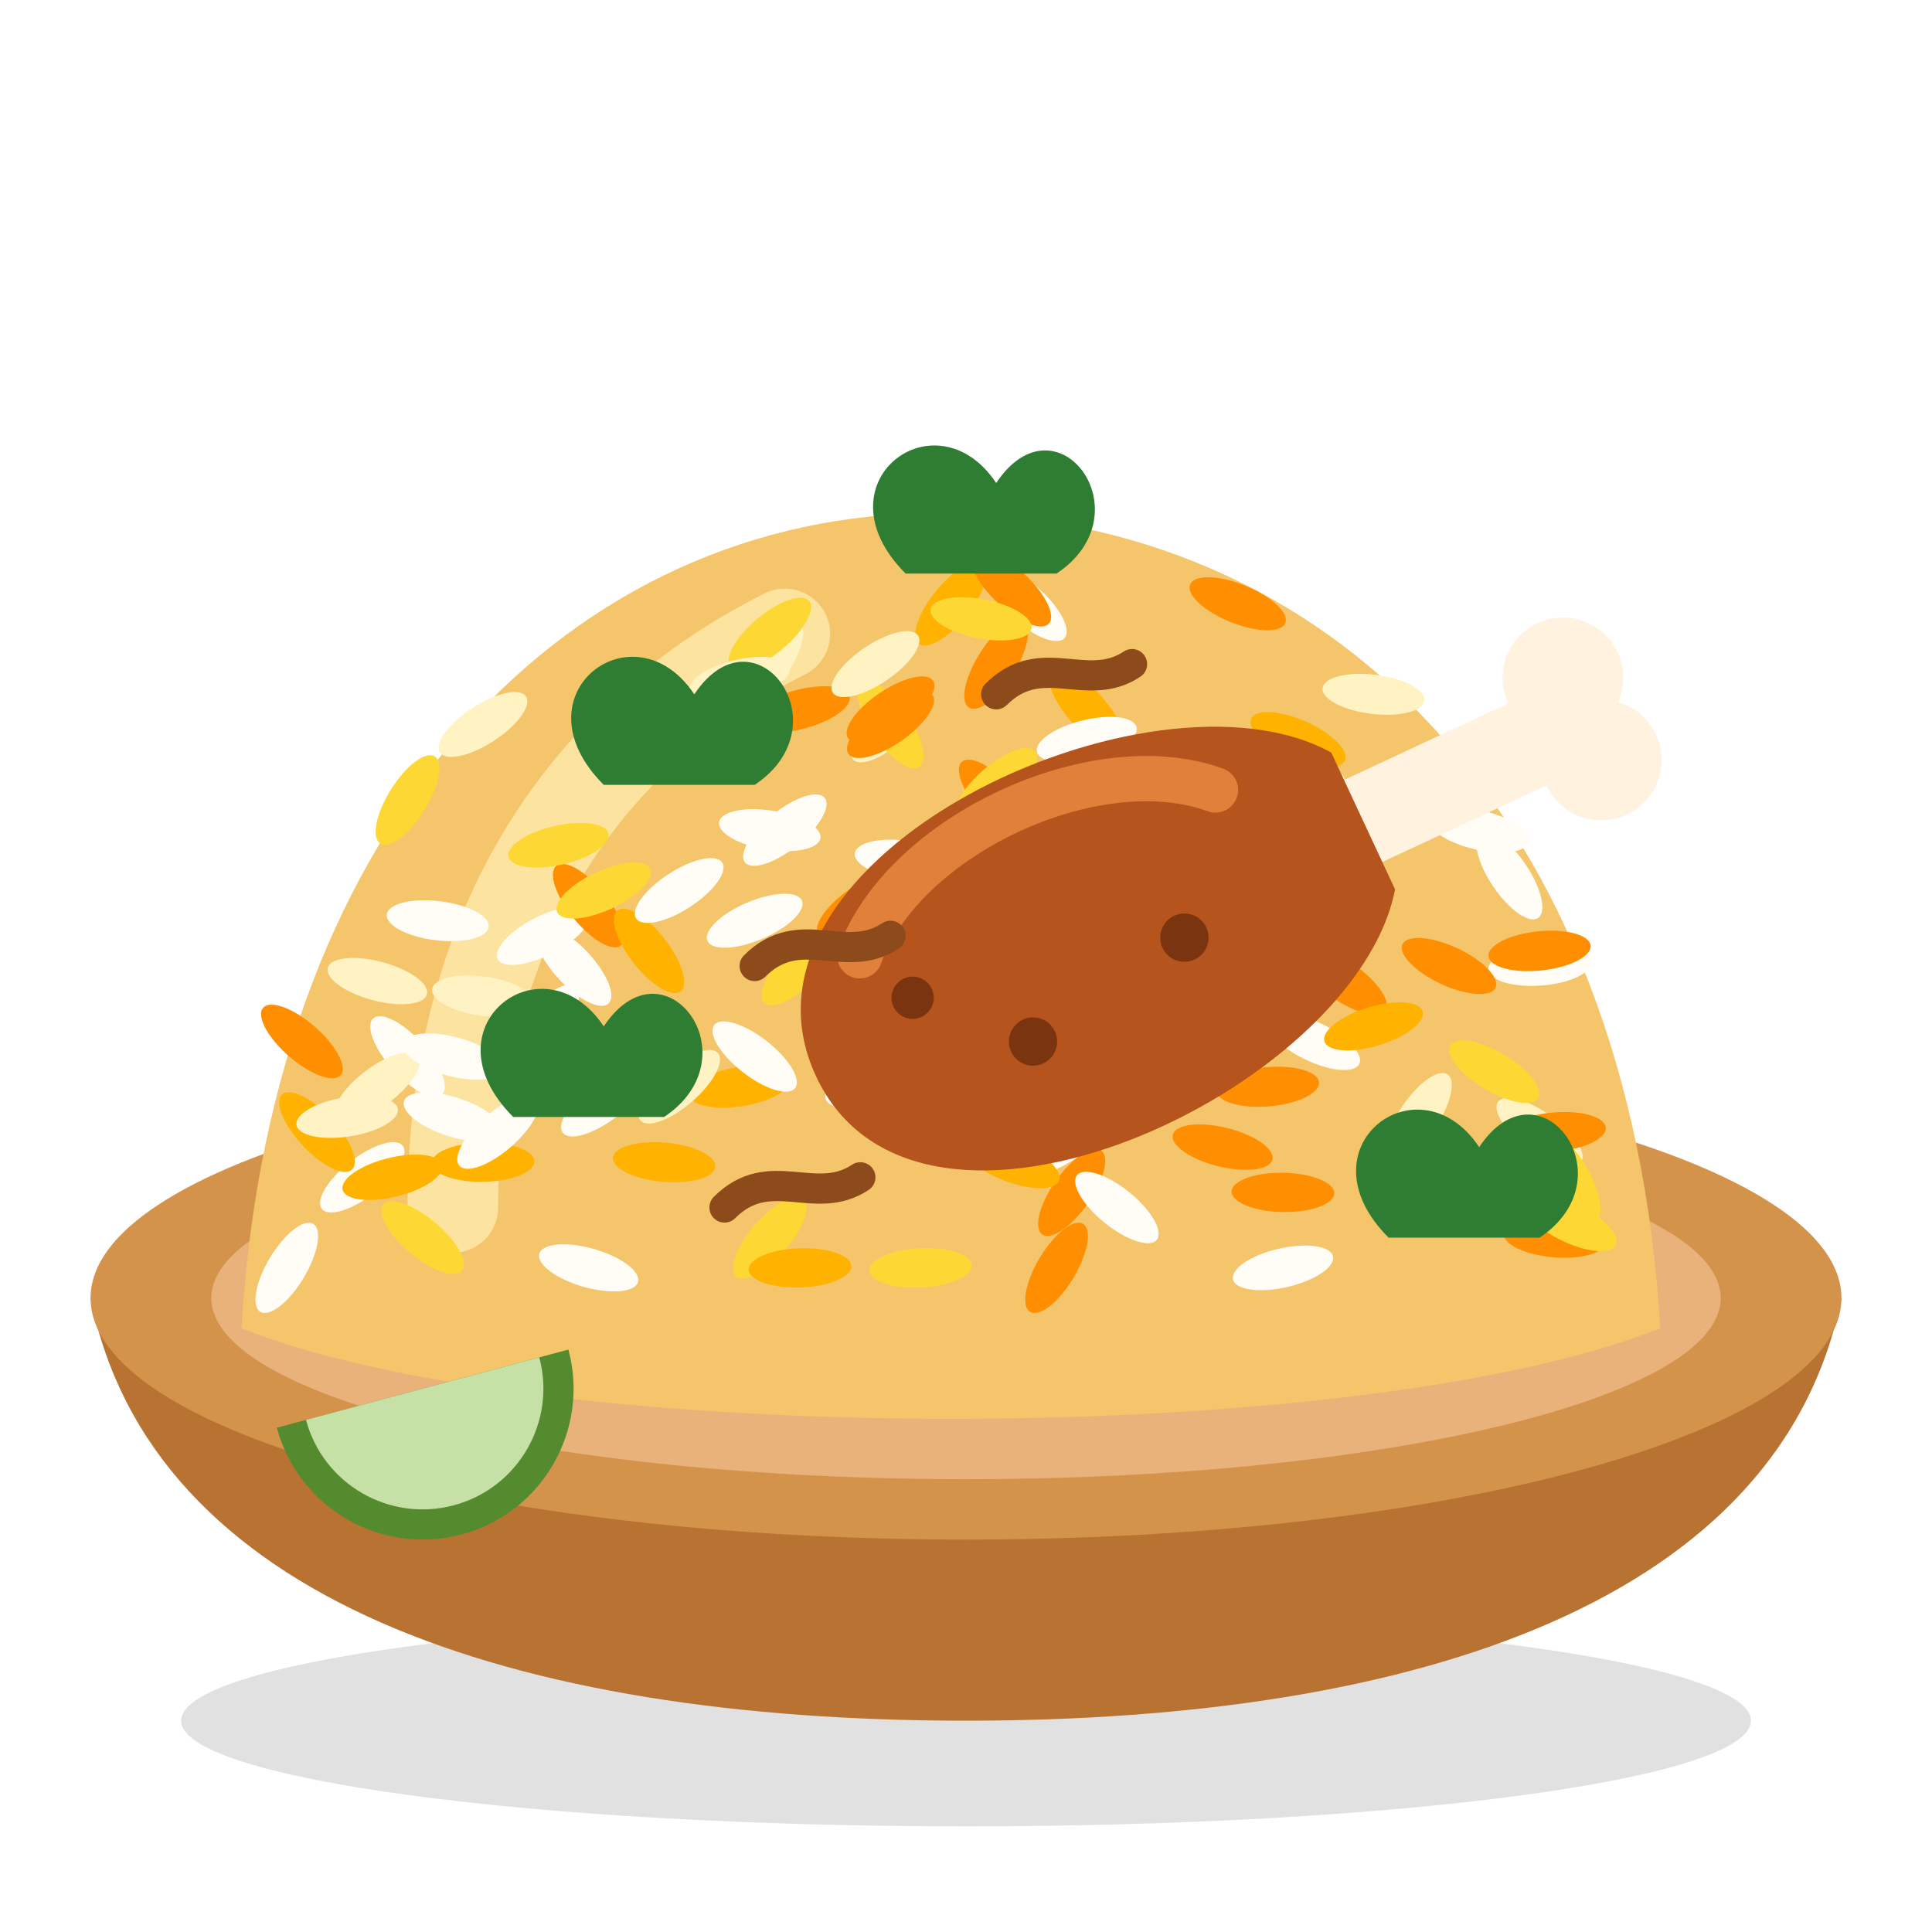
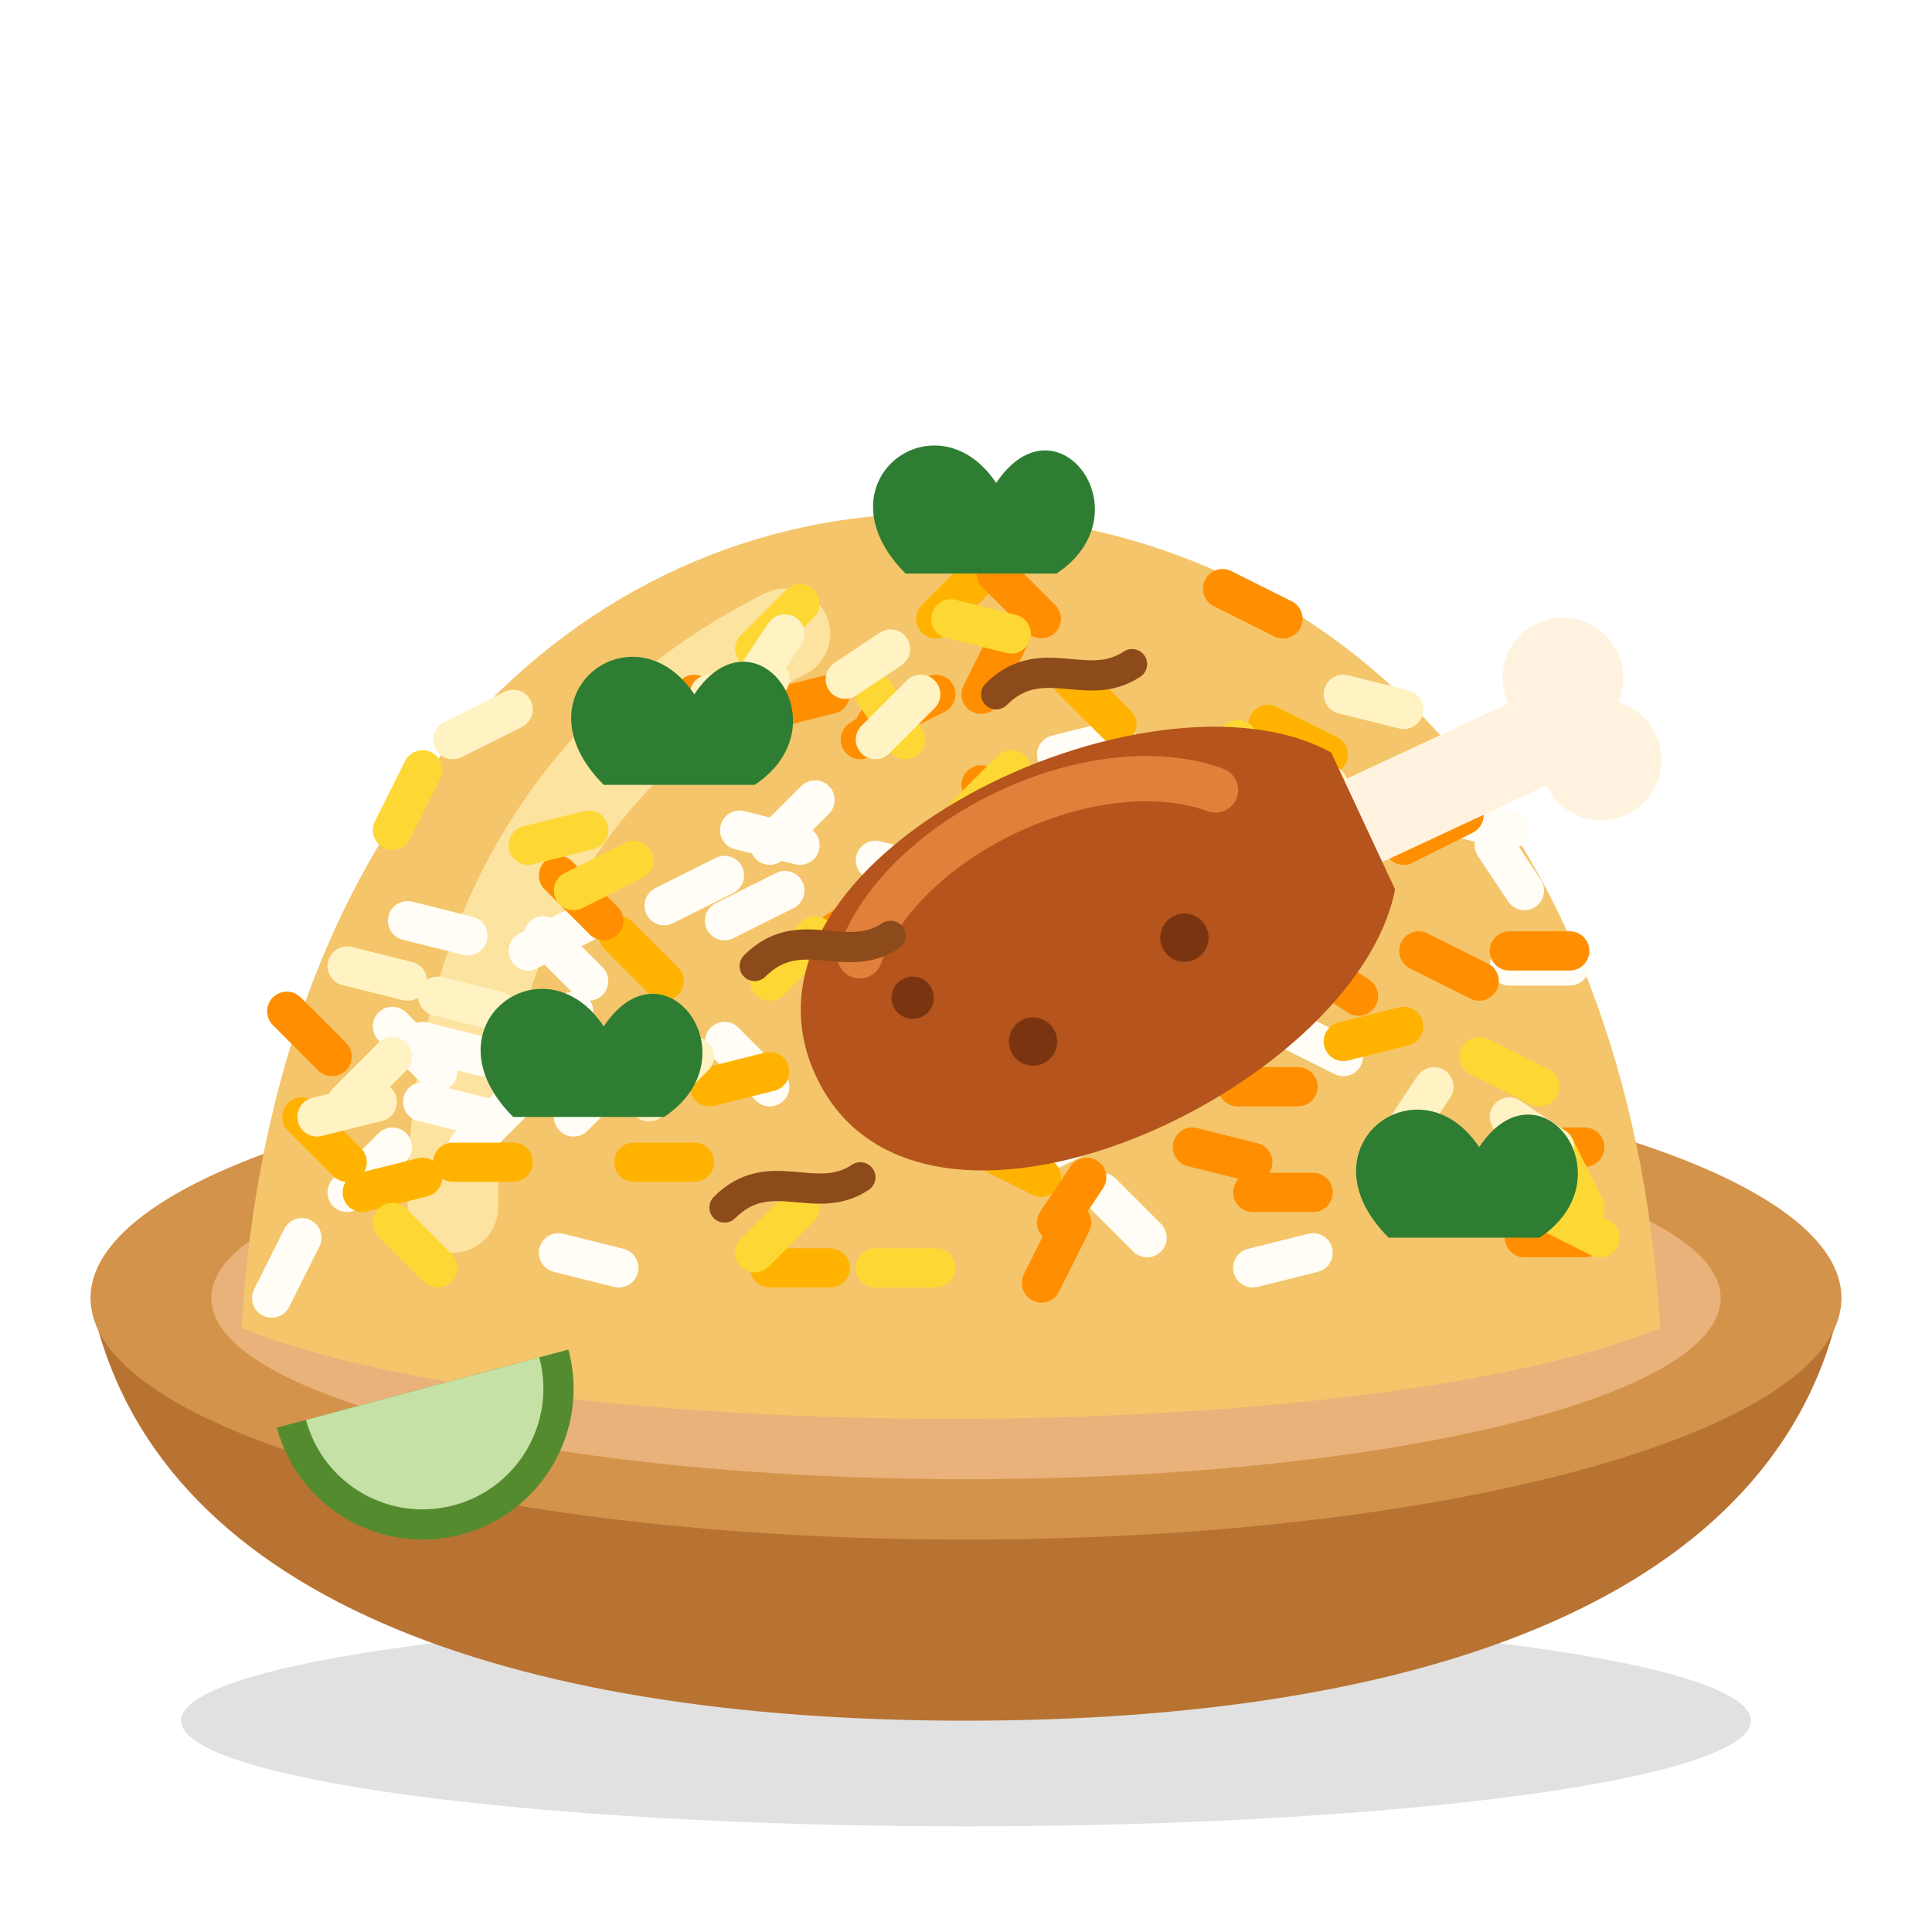
<svg xmlns="http://www.w3.org/2000/svg" viewBox="0 0 128 128">
  <ellipse cx="64" cy="114" rx="52" ry="7" fill="#000" opacity=".12" />
  <path d="M6 86 C10 106 34 114 64 114 C94 114 118 106 122 86 Z" fill="#b87333" />
  <ellipse cx="64" cy="86" rx="58" ry="16" fill="#d4934a" />
  <ellipse cx="64" cy="86" rx="50" ry="12" fill="#e8b27a" />
  <path d="M16 88 C18 54 38 34 62 34 C88 34 108 54 110 88 C90 96 36 96 16 88 Z" fill="#f4c56a" />
  <path d="M30 80 C30 60 40 48 52 42" fill="none" stroke="#fde3a0" stroke-width="6" stroke-linecap="round" />
-   <ellipse cx="59" cy="48" rx="3.4" ry="1.3" fill="#fff3c4" transform="rotate(-43 59 48)" />
-   <ellipse cx="71" cy="79" rx="3.4" ry="1.3" fill="#ff8f00" transform="rotate(-55 71 79)" />
-   <ellipse cx="51" cy="44" rx="3.4" ry="1.3" fill="#fff3c4" transform="rotate(-55 51 44)" />
-   <ellipse cx="51" cy="82" rx="3.4" ry="1.3" fill="#fdd835" transform="rotate(-49 51 82)" />
-   <ellipse cx="94" cy="74" rx="3.4" ry="1.3" fill="#fff3c4" transform="rotate(-56 94 74)" />
-   <ellipse cx="67" cy="72" rx="3.4" ry="1.3" fill="#ffb300" transform="rotate(23 67 72)" />
-   <ellipse cx="49" cy="72" rx="3.4" ry="1.3" fill="#ffb300" transform="rotate(-9 49 72)" />
-   <ellipse cx="94" cy="54" rx="3.4" ry="1.3" fill="#ff8f00" transform="rotate(-32 94 54)" />
-   <ellipse cx="36" cy="62" rx="3.4" ry="1.3" fill="#fffdf5" transform="rotate(-27 36 62)" />
-   <ellipse cx="102" cy="75" rx="3.4" ry="1.3" fill="#fff3c4" transform="rotate(36 102 75)" />
-   <ellipse cx="58" cy="72" rx="3.4" ry="1.3" fill="#fffdf5" transform="rotate(-13 58 72)" />
-   <ellipse cx="70" cy="76" rx="3.4" ry="1.3" fill="#fffdf5" transform="rotate(-29 70 76)" />
-   <ellipse cx="70" cy="67" rx="3.4" ry="1.3" fill="#fffdf5" transform="rotate(4 70 67)" />
-   <ellipse cx="59" cy="48" rx="3.4" ry="1.3" fill="#fdd835" transform="rotate(56 59 48)" />
-   <ellipse cx="24" cy="78" rx="3.4" ry="1.3" fill="#fffdf5" transform="rotate(-38 24 78)" />
-   <ellipse cx="70" cy="61" rx="3.4" ry="1.3" fill="#fffdf5" transform="rotate(24 70 61)" />
-   <ellipse cx="60" cy="67" rx="3.4" ry="1.3" fill="#fff3c4" transform="rotate(-16 60 67)" />
-   <ellipse cx="66" cy="53" rx="3.4" ry="1.3" fill="#ff8f00" transform="rotate(48 66 53)" />
-   <ellipse cx="32" cy="77" rx="3.4" ry="1.3" fill="#ffb300" transform="rotate(-1 32 77)" />
-   <ellipse cx="39" cy="60" rx="3.4" ry="1.3" fill="#ff8f00" transform="rotate(51 39 60)" />
-   <ellipse cx="51" cy="42" rx="3.4" ry="1.3" fill="#fdd835" transform="rotate(-40 51 42)" />
-   <ellipse cx="86" cy="49" rx="3.4" ry="1.3" fill="#ffb300" transform="rotate(24 86 49)" />
-   <ellipse cx="102" cy="64" rx="3.4" ry="1.3" fill="#fffdf5" transform="rotate(-4 102 64)" />
-   <ellipse cx="36" cy="68" rx="3.4" ry="1.3" fill="#fffdf5" transform="rotate(-51 36 68)" />
-   <ellipse cx="89" cy="65" rx="3.4" ry="1.3" fill="#ff8f00" transform="rotate(35 89 65)" />
-   <ellipse cx="83" cy="51" rx="3.4" ry="1.3" fill="#fdd835" transform="rotate(47 83 51)" />
-   <ellipse cx="66" cy="61" rx="3.4" ry="1.3" fill="#fffdf5" transform="rotate(59 66 61)" />
-   <ellipse cx="44" cy="77" rx="3.4" ry="1.3" fill="#ffb300" transform="rotate(5 44 77)" />
-   <ellipse cx="27" cy="70" rx="3.4" ry="1.3" fill="#fffdf5" transform="rotate(48 27 70)" />
-   <ellipse cx="48" cy="48" rx="3.4" ry="1.3" fill="#ff8f00" transform="rotate(36 48 48)" />
-   <ellipse cx="21" cy="75" rx="3.4" ry="1.3" fill="#ffb300" transform="rotate(47 21 75)" />
-   <ellipse cx="100" cy="58" rx="3.4" ry="1.3" fill="#fffdf5" transform="rotate(56 100 58)" />
-   <ellipse cx="85" cy="79" rx="3.4" ry="1.3" fill="#ff8f00" transform="rotate(1 85 79)" />
-   <ellipse cx="68" cy="40" rx="3.4" ry="1.3" fill="#fffdf5" transform="rotate(42 68 40)" />
-   <ellipse cx="86" cy="53" rx="3.4" ry="1.3" fill="#fff3c4" transform="rotate(-27 86 53)" />
-   <ellipse cx="45" cy="72" rx="3.4" ry="1.3" fill="#fff3c4" transform="rotate(-41 45 72)" />
-   <ellipse cx="91" cy="46" rx="3.4" ry="1.3" fill="#fff3c4" transform="rotate(7 91 46)" />
-   <ellipse cx="52" cy="55" rx="3.4" ry="1.3" fill="#fffdf5" transform="rotate(-39 52 55)" />
-   <ellipse cx="73" cy="65" rx="3.4" ry="1.3" fill="#ffb300" transform="rotate(42 73 65)" />
-   <ellipse cx="66" cy="52" rx="3.4" ry="1.3" fill="#fdd835" transform="rotate(-41 66 52)" />
-   <ellipse cx="40" cy="59" rx="3.4" ry="1.3" fill="#fdd835" transform="rotate(-25 40 59)" />
-   <ellipse cx="53" cy="47" rx="3.4" ry="1.3" fill="#ff8f00" transform="rotate(-15 53 47)" />
-   <ellipse cx="63" cy="40" rx="3.4" ry="1.3" fill="#ffb300" transform="rotate(-51 63 40)" />
-   <ellipse cx="26" cy="78" rx="3.4" ry="1.3" fill="#ffb300" transform="rotate(-14 26 78)" />
-   <ellipse cx="67" cy="39" rx="3.4" ry="1.3" fill="#ff8f00" transform="rotate(43 67 39)" />
-   <ellipse cx="61" cy="84" rx="3.4" ry="1.3" fill="#fdd835" transform="rotate(-3 61 84)" />
-   <ellipse cx="82" cy="40" rx="3.4" ry="1.3" fill="#ff8f00" transform="rotate(22 82 40)" />
-   <ellipse cx="53" cy="64" rx="3.4" ry="1.3" fill="#fdd835" transform="rotate(-46 53 64)" />
-   <ellipse cx="65" cy="57" rx="3.4" ry="1.3" fill="#ffb300" transform="rotate(2 65 57)" />
-   <ellipse cx="50" cy="61" rx="3.4" ry="1.3" fill="#fffdf5" transform="rotate(-23 50 61)" />
-   <ellipse cx="32" cy="48" rx="3.4" ry="1.3" fill="#fff3c4" transform="rotate(-33 32 48)" />
-   <ellipse cx="25" cy="72" rx="3.4" ry="1.3" fill="#fff3c4" transform="rotate(-37 25 72)" />
-   <ellipse cx="85" cy="60" rx="3.4" ry="1.3" fill="#fffdf5" transform="rotate(-12 85 60)" />
-   <ellipse cx="50" cy="70" rx="3.4" ry="1.3" fill="#fffdf5" transform="rotate(38 50 70)" />
-   <ellipse cx="30" cy="70" rx="3.4" ry="1.3" fill="#fffdf5" transform="rotate(15 30 70)" />
-   <ellipse cx="59" cy="47" rx="3.4" ry="1.3" fill="#ff8f00" transform="rotate(-34 59 47)" />
-   <ellipse cx="70" cy="84" rx="3.4" ry="1.3" fill="#ff8f00" transform="rotate(-59 70 84)" />
-   <ellipse cx="33" cy="75" rx="3.4" ry="1.3" fill="#fffdf5" transform="rotate(-41 33 75)" />
-   <ellipse cx="78" cy="52" rx="3.4" ry="1.3" fill="#fffdf5" transform="rotate(41 78 52)" />
-   <ellipse cx="75" cy="61" rx="3.4" ry="1.3" fill="#ffb300" transform="rotate(-10 75 61)" />
-   <ellipse cx="29" cy="61" rx="3.4" ry="1.3" fill="#fffdf5" transform="rotate(7 29 61)" />
-   <ellipse cx="103" cy="82" rx="3.4" ry="1.3" fill="#ff8f00" transform="rotate(5 103 82)" />
-   <ellipse cx="86" cy="66" rx="3.4" ry="1.3" fill="#fffdf5" transform="rotate(-49 86 66)" />
-   <ellipse cx="23" cy="74" rx="3.4" ry="1.3" fill="#fff3c4" transform="rotate(-9 23 74)" />
-   <ellipse cx="84" cy="72" rx="3.4" ry="1.3" fill="#ff8f00" transform="rotate(-5 84 72)" />
-   <ellipse cx="57" cy="63" rx="3.4" ry="1.3" fill="#ffb300" transform="rotate(-36 57 63)" />
-   <ellipse cx="57" cy="60" rx="3.4" ry="1.3" fill="#ff8f00" transform="rotate(-35 57 60)" />
-   <ellipse cx="64" cy="56" rx="3.4" ry="1.3" fill="#ff8f00" transform="rotate(-34 64 56)" />
-   <ellipse cx="28" cy="82" rx="3.4" ry="1.3" fill="#fdd835" transform="rotate(40 28 82)" />
-   <ellipse cx="104" cy="81" rx="3.4" ry="1.3" fill="#fdd835" transform="rotate(26 104 81)" />
-   <ellipse cx="66" cy="44" rx="3.4" ry="1.3" fill="#ff8f00" transform="rotate(-58 66 44)" />
-   <ellipse cx="53" cy="84" rx="3.4" ry="1.3" fill="#ffb300" transform="rotate(-2 53 84)" />
-   <ellipse cx="49" cy="45" rx="3.4" ry="1.3" fill="#fff3c4" transform="rotate(-13 49 45)" />
-   <ellipse cx="72" cy="47" rx="3.4" ry="1.3" fill="#ffb300" transform="rotate(48 72 47)" />
-   <ellipse cx="40" cy="73" rx="3.4" ry="1.3" fill="#fffdf5" transform="rotate(-37 40 73)" />
-   <ellipse cx="65" cy="41" rx="3.4" ry="1.3" fill="#fdd835" transform="rotate(11 65 41)" />
-   <ellipse cx="38" cy="64" rx="3.4" ry="1.3" fill="#fffdf5" transform="rotate(47 38 64)" />
-   <ellipse cx="85" cy="84" rx="3.4" ry="1.3" fill="#fffdf5" transform="rotate(-13 85 84)" />
-   <ellipse cx="39" cy="84" rx="3.4" ry="1.3" fill="#fffdf5" transform="rotate(16 39 84)" />
-   <ellipse cx="82" cy="58" rx="3.4" ry="1.3" fill="#ff8f00" transform="rotate(57 82 58)" />
-   <ellipse cx="32" cy="66" rx="3.4" ry="1.3" fill="#fff3c4" transform="rotate(8 32 66)" />
-   <ellipse cx="74" cy="80" rx="3.4" ry="1.3" fill="#fffdf5" transform="rotate(39 74 80)" />
-   <ellipse cx="87" cy="69" rx="3.4" ry="1.3" fill="#fffdf5" transform="rotate(26 87 69)" />
-   <ellipse cx="72" cy="49" rx="3.4" ry="1.3" fill="#fffdf5" transform="rotate(-14 72 49)" />
-   <ellipse cx="43" cy="63" rx="3.4" ry="1.3" fill="#ffb300" transform="rotate(52 43 63)" />
-   <ellipse cx="103" cy="75" rx="3.4" ry="1.3" fill="#ff8f00" transform="rotate(-5 103 75)" />
-   <ellipse cx="58" cy="44" rx="3.4" ry="1.3" fill="#fff3c4" transform="rotate(-34 58 44)" />
-   <ellipse cx="20" cy="69" rx="3.4" ry="1.3" fill="#ff8f00" transform="rotate(41 20 69)" />
-   <ellipse cx="98" cy="55" rx="3.4" ry="1.3" fill="#fffdf5" transform="rotate(13 98 55)" />
-   <ellipse cx="27" cy="53" rx="3.4" ry="1.3" fill="#fdd835" transform="rotate(-58 27 53)" />
-   <ellipse cx="87" cy="56" rx="3.4" ry="1.3" fill="#fff3c4" transform="rotate(10 87 56)" />
-   <ellipse cx="91" cy="68" rx="3.4" ry="1.3" fill="#ffb300" transform="rotate(-17 91 68)" />
-   <ellipse cx="99" cy="71" rx="3.4" ry="1.3" fill="#fdd835" transform="rotate(31 99 71)" />
-   <ellipse cx="64" cy="59" rx="3.4" ry="1.3" fill="#fff3c4" transform="rotate(-36 64 59)" />
-   <ellipse cx="66" cy="55" rx="3.4" ry="1.3" fill="#ff8f00" transform="rotate(26 66 55)" />
-   <ellipse cx="30" cy="74" rx="3.4" ry="1.3" fill="#fffdf5" transform="rotate(18 30 74)" />
-   <ellipse cx="102" cy="63" rx="3.4" ry="1.3" fill="#ff8f00" transform="rotate(-6 102 63)" />
-   <ellipse cx="67" cy="77" rx="3.4" ry="1.3" fill="#ffb300" transform="rotate(21 67 77)" />
-   <ellipse cx="19" cy="84" rx="3.4" ry="1.3" fill="#fffdf5" transform="rotate(-59 19 84)" />
-   <ellipse cx="65" cy="60" rx="3.4" ry="1.3" fill="#fff3c4" transform="rotate(-32 65 60)" />
-   <ellipse cx="45" cy="59" rx="3.4" ry="1.3" fill="#fffdf5" transform="rotate(-33 45 59)" />
-   <ellipse cx="81" cy="76" rx="3.4" ry="1.3" fill="#ff8f00" transform="rotate(14 81 76)" />
-   <ellipse cx="25" cy="65" rx="3.4" ry="1.3" fill="#fff3c4" transform="rotate(15 25 65)" />
-   <ellipse cx="51" cy="55" rx="3.4" ry="1.3" fill="#fffdf5" transform="rotate(9 51 55)" />
-   <ellipse cx="59" cy="48" rx="3.4" ry="1.3" fill="#ff8f00" transform="rotate(-35 59 48)" />
-   <ellipse cx="67" cy="66" rx="3.4" ry="1.3" fill="#ffb300" transform="rotate(-36 67 66)" />
-   <ellipse cx="104" cy="78" rx="3.4" ry="1.3" fill="#fdd835" transform="rotate(60 104 78)" />
-   <ellipse cx="96" cy="64" rx="3.4" ry="1.3" fill="#ff8f00" transform="rotate(25 96 64)" />
-   <ellipse cx="37" cy="56" rx="3.4" ry="1.3" fill="#fdd835" transform="rotate(-13 37 56)" />
-   <ellipse cx="60" cy="57" rx="3.4" ry="1.3" fill="#fffdf5" transform="rotate(8 60 57)" />
+   <path d="M35 63l4 -2M56 72l4 -1M68 77l4 -2M68 67l4 0M23 79l3 -3M68 60l4 2M100 64l4 -0M35 70l3 -3M65 59l2 4M26 68l3 3M99 56l2 3M66 38l3 3M51 56l3 -3M48 61l4 -2M83 60l4 -1M48 69l3 3M28 69l4 1M31 76l3 -3M77 50l3 3M27 61l4 1M85 67l3 -3M38 74l3 -3M36 62l3 3M83 84l4 -1M37 83l4 1M73 79l3 3M85 68l4 2M70 50l4 -1M96 54l4 1M28 73l4 1M18 86l2 -4M44 60l4 -2M49 55l4 1M58 57l4 1" stroke="#fffdf5" stroke-width="2.6" stroke-linecap="round" />
+   <path d="M65 72l4 2M47 72l4 -1M30 77l4 -0M84 48l4 2M42 77l4 0M20 74l3 3M72 64l3 3M62 41l3 -3M24 79l4 -1M63 57l4 0M73 62l4 -1M56 65l3 -2M51 84l4 -0M71 45l3 3M41 62l3 3M89 69l4 -1M65 76l4 2M66 67l3 -2" stroke="#ffb300" stroke-width="2.6" stroke-linecap="round" />
+   <path d="M70 81l2 -3M93 56l4 -2M65 52l3 3M37 58l3 3M87 64l3 2M46 46l3 2M83 79l4 0M51 47l4 -1M66 38l3 3M81 39l4 2M58 48l4 -2M69 85l2 -4M101 82l4 0M82 72l4 -0M55 62l3 -2M62 58l3 -2M65 46l2 -4M81 57l2 4M101 76l4 -0M19 67l3 3M64 54l4 2M100 63l4 -0M79 76l4 1M57 49l3 -2M94 63l4 2" stroke="#ff8f00" stroke-width="2.6" stroke-linecap="round" />
+   <path d="M50 83l3 -3M58 46l2 3M50 43l3 -3M82 49l3 3M64 54l3 -3M38 59l4 -2M58 84l4 -0M51 65l3 -3M26 81l3 3M102 80l4 2M63 41l4 1M26 55l2 -4M98 70l4 2M103 76l2 4M35 56l4 -1" stroke="#fdd835" stroke-width="2.6" stroke-linecap="round" />
+   <path d="M58 49l3 -3M50 45l2 -3M93 75l2 -3M100 74l3 2M58 67l4 -1M84 54l4 -2M43 73l3 -3M89 46l4 1M30 49l4 -2M23 73l3 -3M21 74l4 -1M47 46l4 -1M29 66l4 1M56 45l3 -2M84 55l4 1M62 61l3 -2M63 61l4 -2M23 64l4 1" stroke="#fff3c4" stroke-width="2.6" stroke-linecap="round" />
  <g transform="translate(74 62) rotate(-25)">
    <rect x="14" y="-3" width="20" height="6" rx="3" fill="#fff3e0" />
    <circle cx="34" cy="-3" r="4" fill="#fff3e0" />
    <circle cx="34" cy="3" r="4" fill="#fff3e0" />
    <path d="M-22 0 C-22 -16 10 -16 18 -5 L18 5 C10 16 -22 16 -22 0 Z" fill="#b5541c" />
    <path d="M-16 -6 C-10 -12 4 -12 10 -6" fill="none" stroke="#e0803a" stroke-width="3" stroke-linecap="round" />
    <g fill="#7a3510">
      <circle cx="-8" cy="4" r="1.6" />
      <circle cx="4" cy="2" r="1.6" />
      <circle cx="-14" cy="-2" r="1.4" />
    </g>
  </g>
  <g fill="#2e7d32">
    <path d="M40 52 c-6 -6 2 -12 6 -6 c4 -6 10 2 4 6 z" />
    <path d="M60 38 c-6 -6 2 -12 6 -6 c4 -6 10 2 4 6 z" />
    <path d="M34 74 c-6 -6 2 -12 6 -6 c4 -6 10 2 4 6 z" />
    <path d="M92 82 c-6 -6 2 -12 6 -6 c4 -6 10 2 4 6 z" />
  </g>
  <g fill="none" stroke="#8d4a1a" stroke-width="2" stroke-linecap="round">
    <path d="M50 64 c3 -3 6 0 9 -2" />
    <path d="M66 46 c3 -3 6 0 9 -2" />
    <path d="M48 80 c3 -3 6 0 9 -2" />
  </g>
  <g transform="translate(28 92) rotate(-15)">
    <path d="M-10 0 A10 10 0 0 0 10 0 Z" fill="#558b2f" />
    <path d="M-8 0 A8 8 0 0 0 8 0 Z" fill="#c5e1a5" />
  </g>
</svg>
